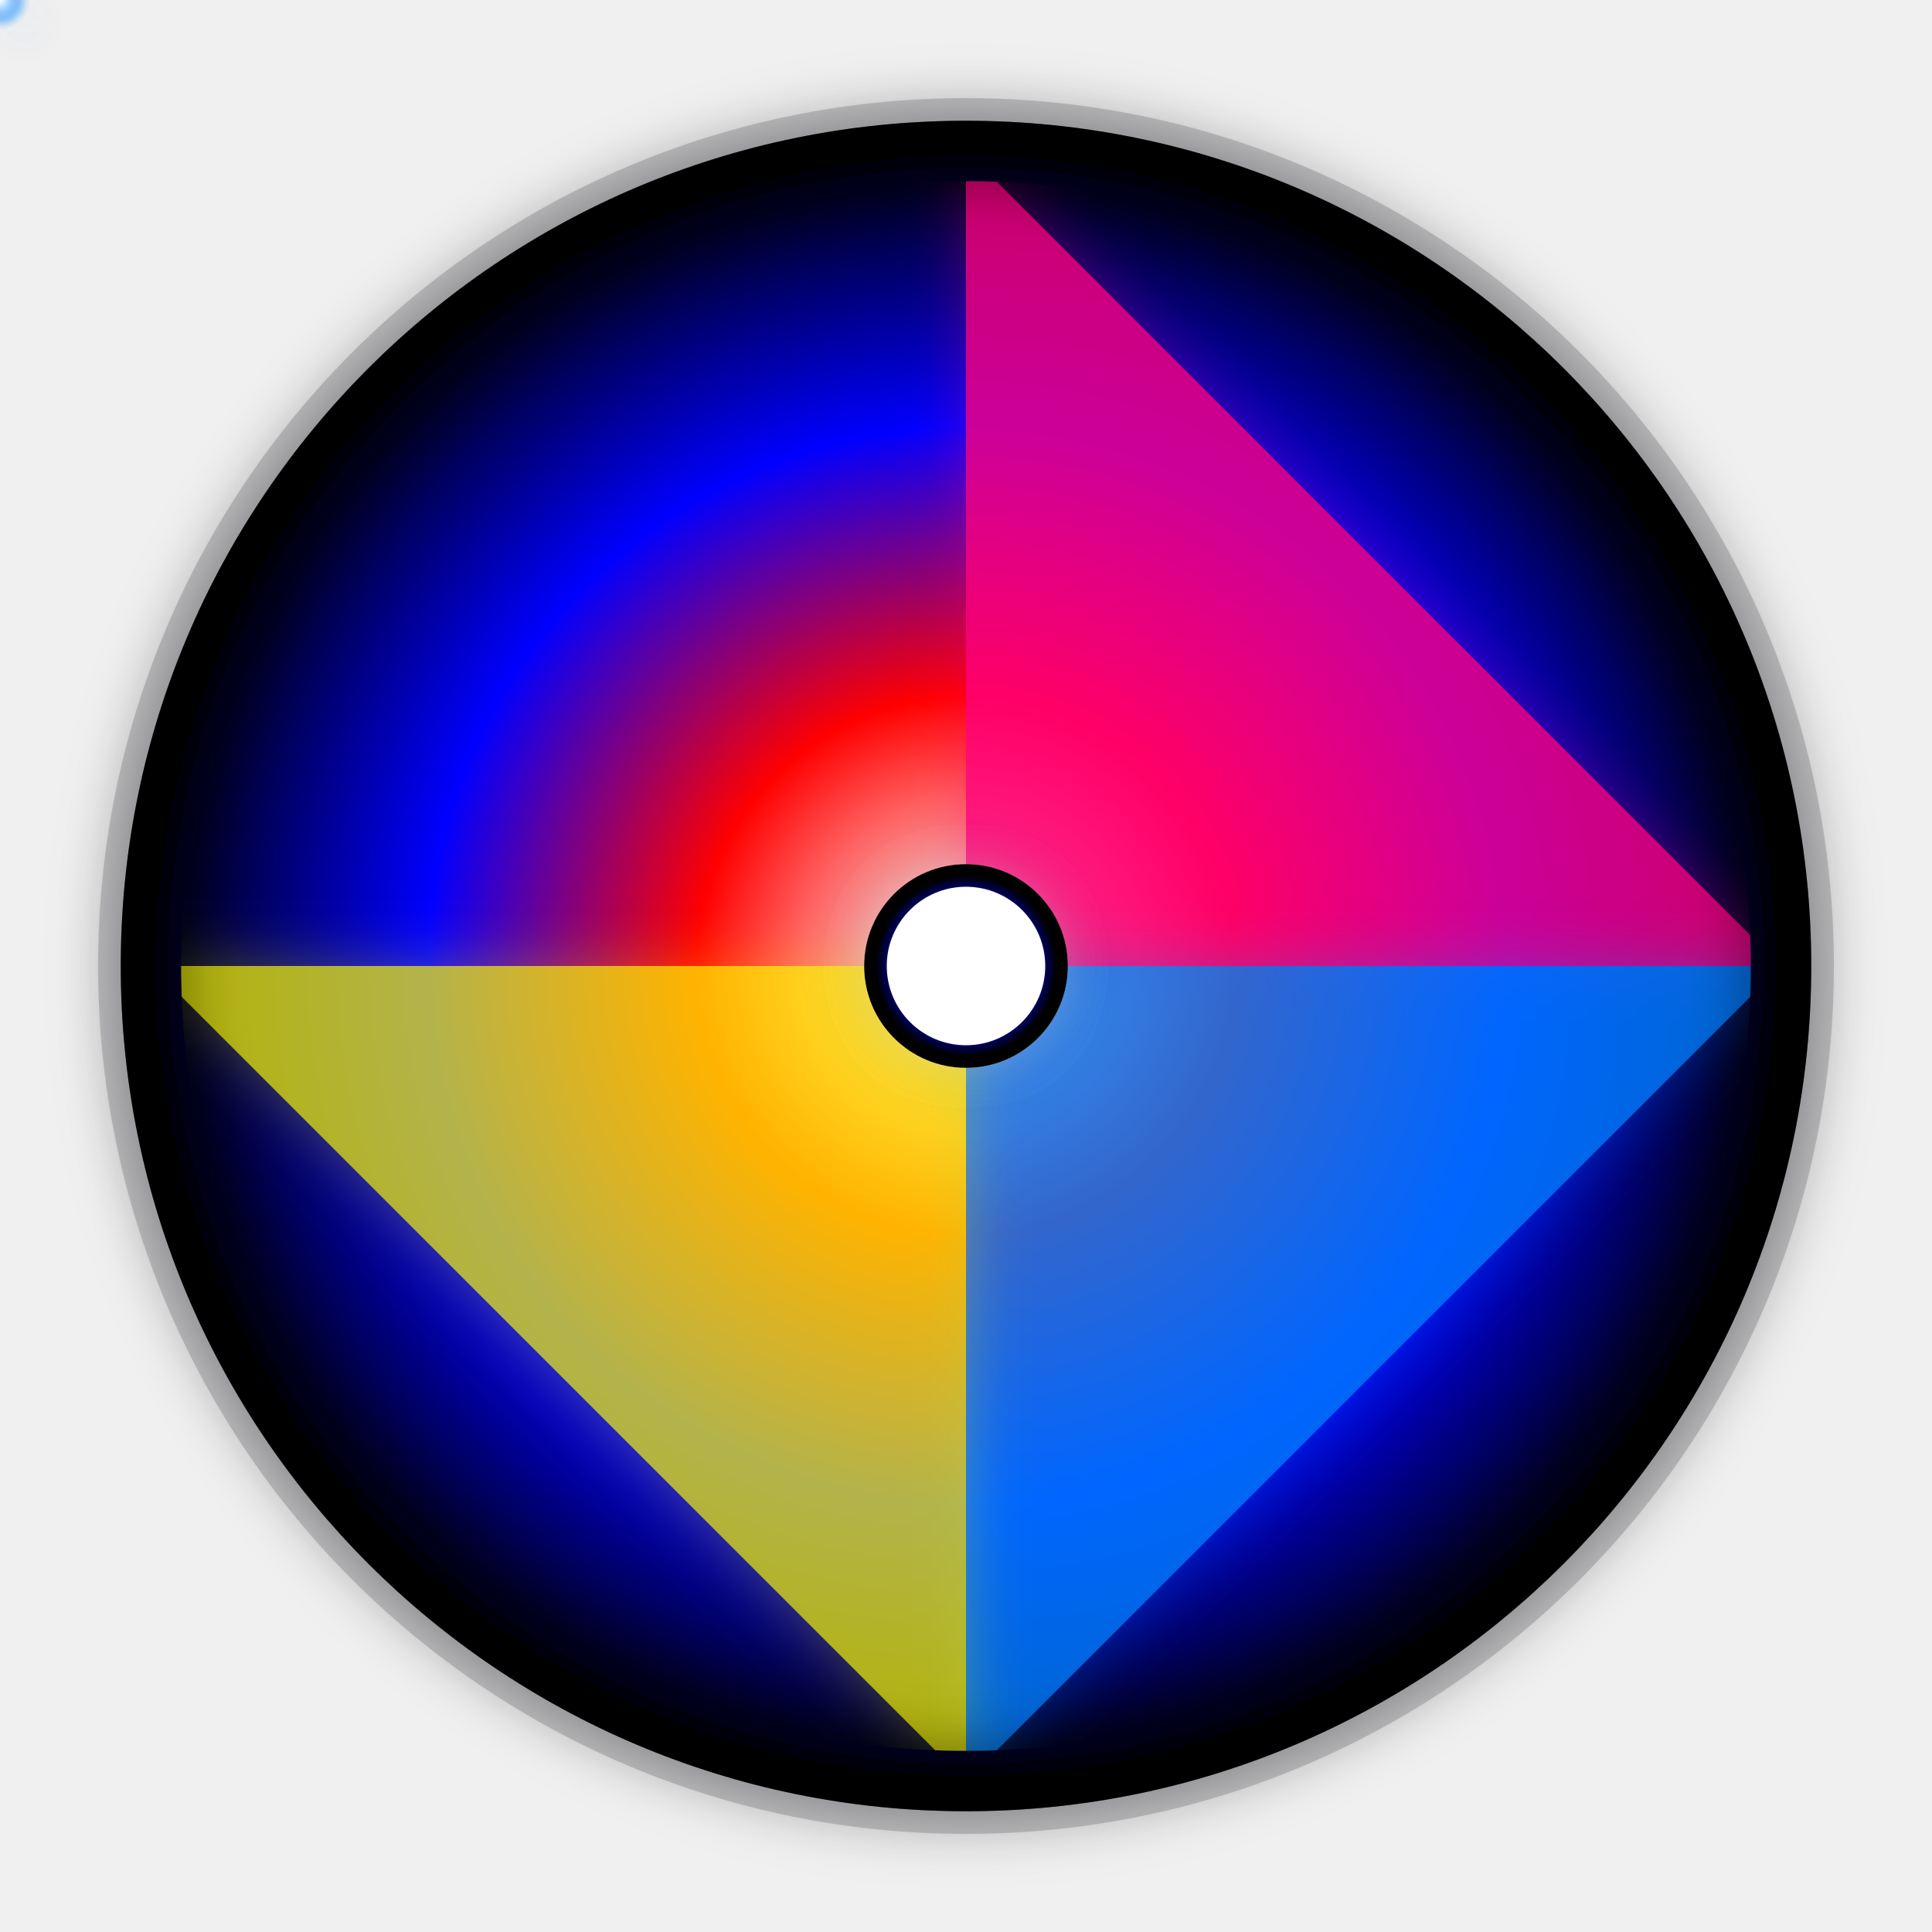
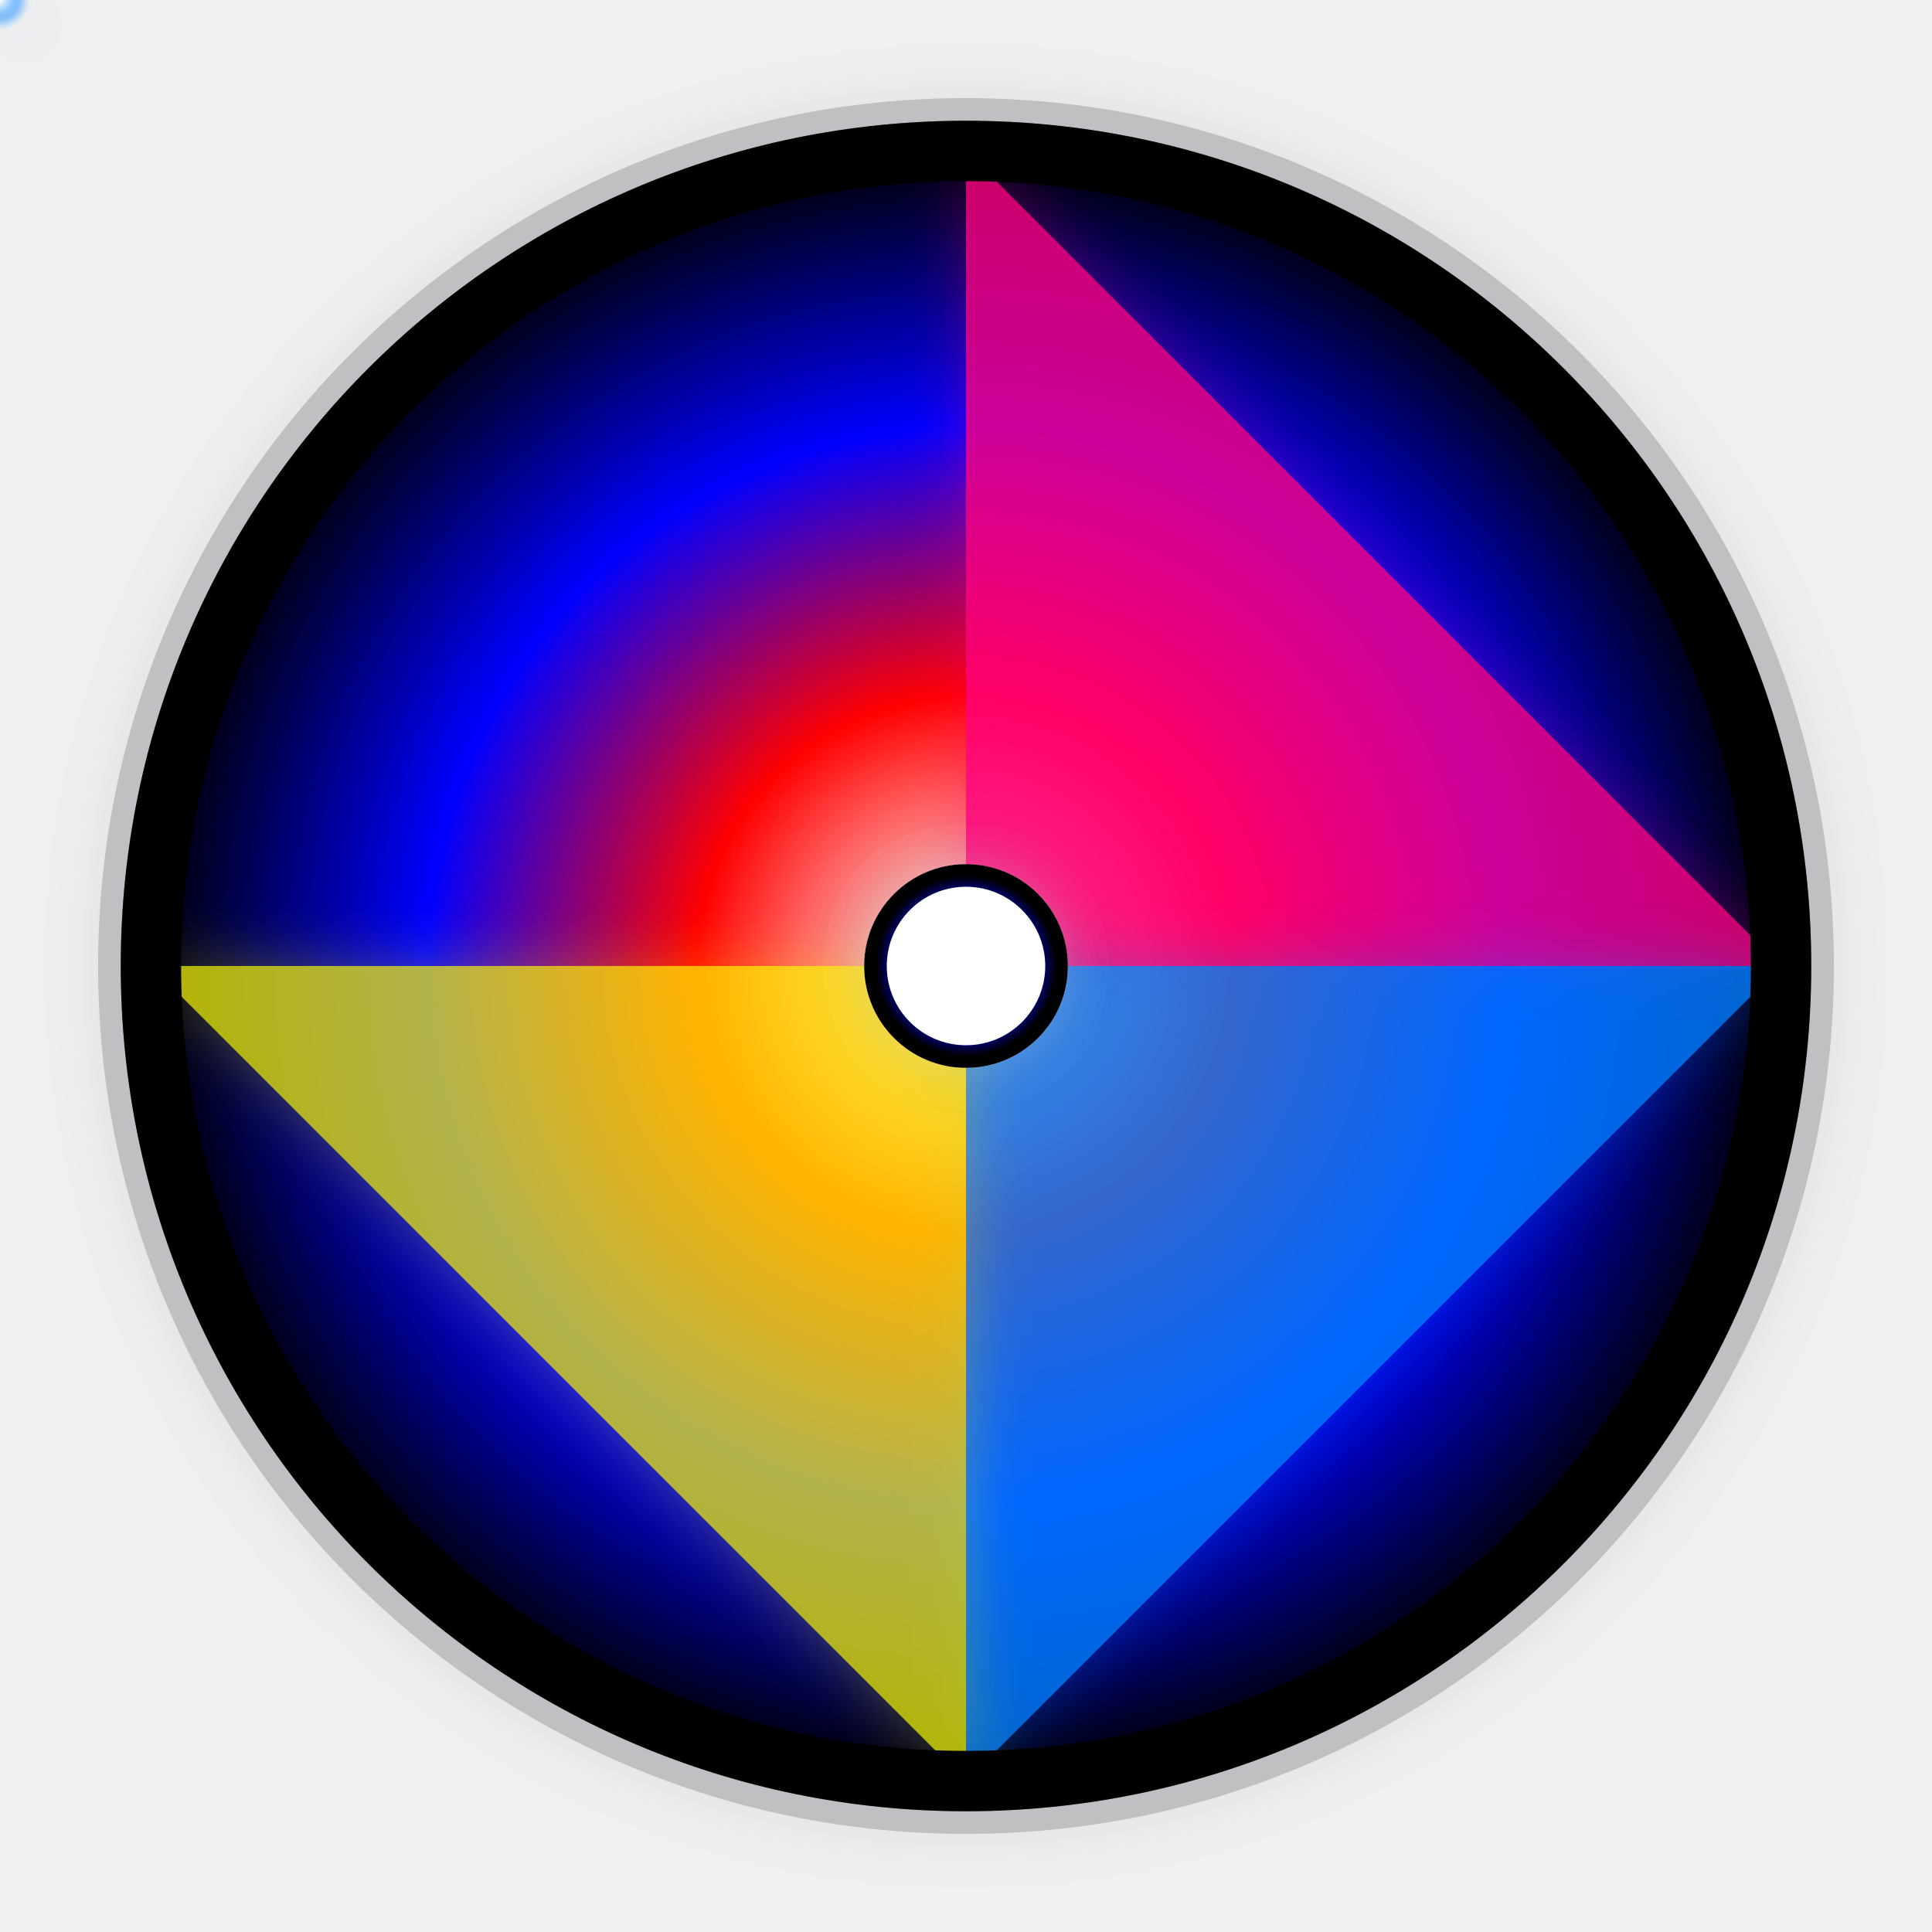
<svg xmlns="http://www.w3.org/2000/svg" width="256" height="256" viewBox="0 0 256 256">
  <defs>
    <radialGradient id="circularHolo" cx="50%" cy="50%" r="50%">
      <stop offset="0%" style="stop-color:#ffffff">
        <animate attributeName="stop-color" values="#ffffff;#ff0080;#0080ff;#ffffff" dur="4s" repeatCount="indefinite" />
      </stop>
      <stop offset="33%" style="stop-color:#ff0000">
        <animate attributeName="stop-color" values="#ff0000;#ffff00;#0000ff;#ff0000" dur="5s" repeatCount="indefinite" />
      </stop>
      <stop offset="66%" style="stop-color:#0000ff">
        <animate attributeName="stop-color" values="#0000ff;#00ffff;#ff0080;#0000ff" dur="3s" repeatCount="indefinite" />
      </stop>
      <stop offset="100%" style="stop-color:#000000" />
    </radialGradient>
    <filter id="circularGlow" x="-50%" y="-50%" width="200%" height="200%">
      <feGaussianBlur in="SourceGraphic" stdDeviation="4" />
      <feComponentTransfer>
        <feFuncA type="linear" slope="0.4" />
      </feComponentTransfer>
      <feMerge>
        <feMergeNode />
        <feMergeNode in="SourceGraphic" />
      </feMerge>
    </filter>
    <radialGradient id="centerParticle" cx="50%" cy="50%" r="50%">
      <stop offset="0%" style="stop-color:#FFFFFF;stop-opacity:1">
        <animate attributeName="stop-color" values="#FFFFFF;#ff0080;#0080ff;#FFFFFF" dur="6s" repeatCount="indefinite" />
      </stop>
      <stop offset="100%" style="stop-color:#0080ff;stop-opacity:0">
        <animate attributeName="stop-color" values="#0080ff;#FFFFFF;#ff0080;#0080ff" dur="6s" repeatCount="indefinite" />
      </stop>
    </radialGradient>
    <clipPath id="circularShape">
      <circle cx="128" cy="128" r="108" />
    </clipPath>
  </defs>
  <circle cx="128" cy="128" r="115" fill="url(#circularHolo)" opacity="0.2" filter="url(#circularGlow)">
    <animate attributeName="r" values="115;120;115" dur="4s" repeatCount="indefinite" />
  </circle>
  <circle cx="128" cy="128" r="112" fill="url(#circularHolo)" opacity="0.3" />
  <circle cx="128" cy="128" r="110" fill="url(#circularHolo)" opacity="0.5" />
  <circle cx="128" cy="128" r="108" fill="url(#circularHolo)" />
  <g clip-path="url(#circularShape)">
    <path d="M 128 20 L 236 128 L 128 128 Z" fill="#ff0080" opacity="0.8" filter="url(#circularGlow)">
      <animate attributeName="opacity" values="0.6;1;0.6" dur="4s" repeatCount="indefinite" />
      <animate attributeName="fill" values="#ff0080;#0080ff;#ff0080" dur="6s" repeatCount="indefinite" />
    </path>
    <path d="M 128 128 L 236 128 L 128 236 Z" fill="#0080ff" opacity="0.8" filter="url(#circularGlow)">
      <animate attributeName="opacity" values="0.8;0.6;0.8" dur="3s" repeatCount="indefinite" />
      <animate attributeName="fill" values="#0080ff;#ffff00;#0080ff" dur="5s" repeatCount="indefinite" />
    </path>
    <path d="M 20 128 L 128 128 L 128 236 Z" fill="#ffff00" opacity="0.7" filter="url(#circularGlow)">
      <animate attributeName="opacity" values="0.5;0.9;0.5" dur="5s" repeatCount="indefinite" />
      <animate attributeName="fill" values="#ffff00;#ff00ff;#ffff00" dur="4s" repeatCount="indefinite" />
    </path>
    <line x1="128" y1="20" x2="128" y2="236" stroke="#ffffff" stroke-width="6" opacity="0.3" filter="url(#circularGlow)">
      <animate attributeName="stroke-width" values="6;8;6" dur="3s" repeatCount="indefinite" />
    </line>
    <line x1="20" y1="128" x2="236" y2="128" stroke="#ffffff" stroke-width="6" opacity="0.3" filter="url(#circularGlow)">
      <animate attributeName="stroke-width" values="6;8;6" dur="3s" begin="1.5s" repeatCount="indefinite" />
    </line>
    <circle cx="128" cy="128" r="12" fill="#ffffff" stroke="url(#circularHolo)" stroke-width="3" filter="url(#circularGlow)">
      <animate attributeName="r" values="12;16;12" dur="2s" repeatCount="indefinite" />
      <animate attributeName="stroke-width" values="3;5;3" dur="2s" repeatCount="indefinite" />
    </circle>
  </g>
  <g>
    <circle cx="0" cy="0" r="4" fill="url(#centerParticle)" filter="url(#circularGlow)">
      <animateMotion path="M 128 128 a 90 90 0 1 1 0 1" dur="8s" repeatCount="indefinite" />
      <animate attributeName="r" values="4;6;4" dur="4s" repeatCount="indefinite" />
    </circle>
    <circle cx="0" cy="0" r="3" fill="url(#centerParticle)" filter="url(#circularGlow)">
      <animateMotion path="M 128 128 a 75 75 0 1 0 0 1" dur="6s" repeatCount="indefinite" />
      <animate attributeName="r" values="3;5;3" dur="3s" repeatCount="indefinite" />
    </circle>
    <circle cx="0" cy="0" r="3.5" fill="url(#centerParticle)" filter="url(#circularGlow)">
      <animateMotion path="M 128 128 a 100 100 0 1 1 0 1" dur="10s" repeatCount="indefinite" />
      <animate attributeName="r" values="3.5;5.5;3.5" dur="5s" repeatCount="indefinite" />
    </circle>
  </g>
-   <circle cx="128" cy="128" r="108" fill="none" stroke="url(#circularHolo)" stroke-width="8" filter="url(#circularGlow)">
-     <animate attributeName="stroke-width" values="8;10;8" dur="4s" repeatCount="indefinite" />
-     <animate attributeName="opacity" values="0.8;1;0.8" dur="4s" repeatCount="indefinite" />
-   </circle>
+   <circle cx="128" cy="128" r="108" fill="none" stroke="#000000" stroke-width="8" />
</svg>
